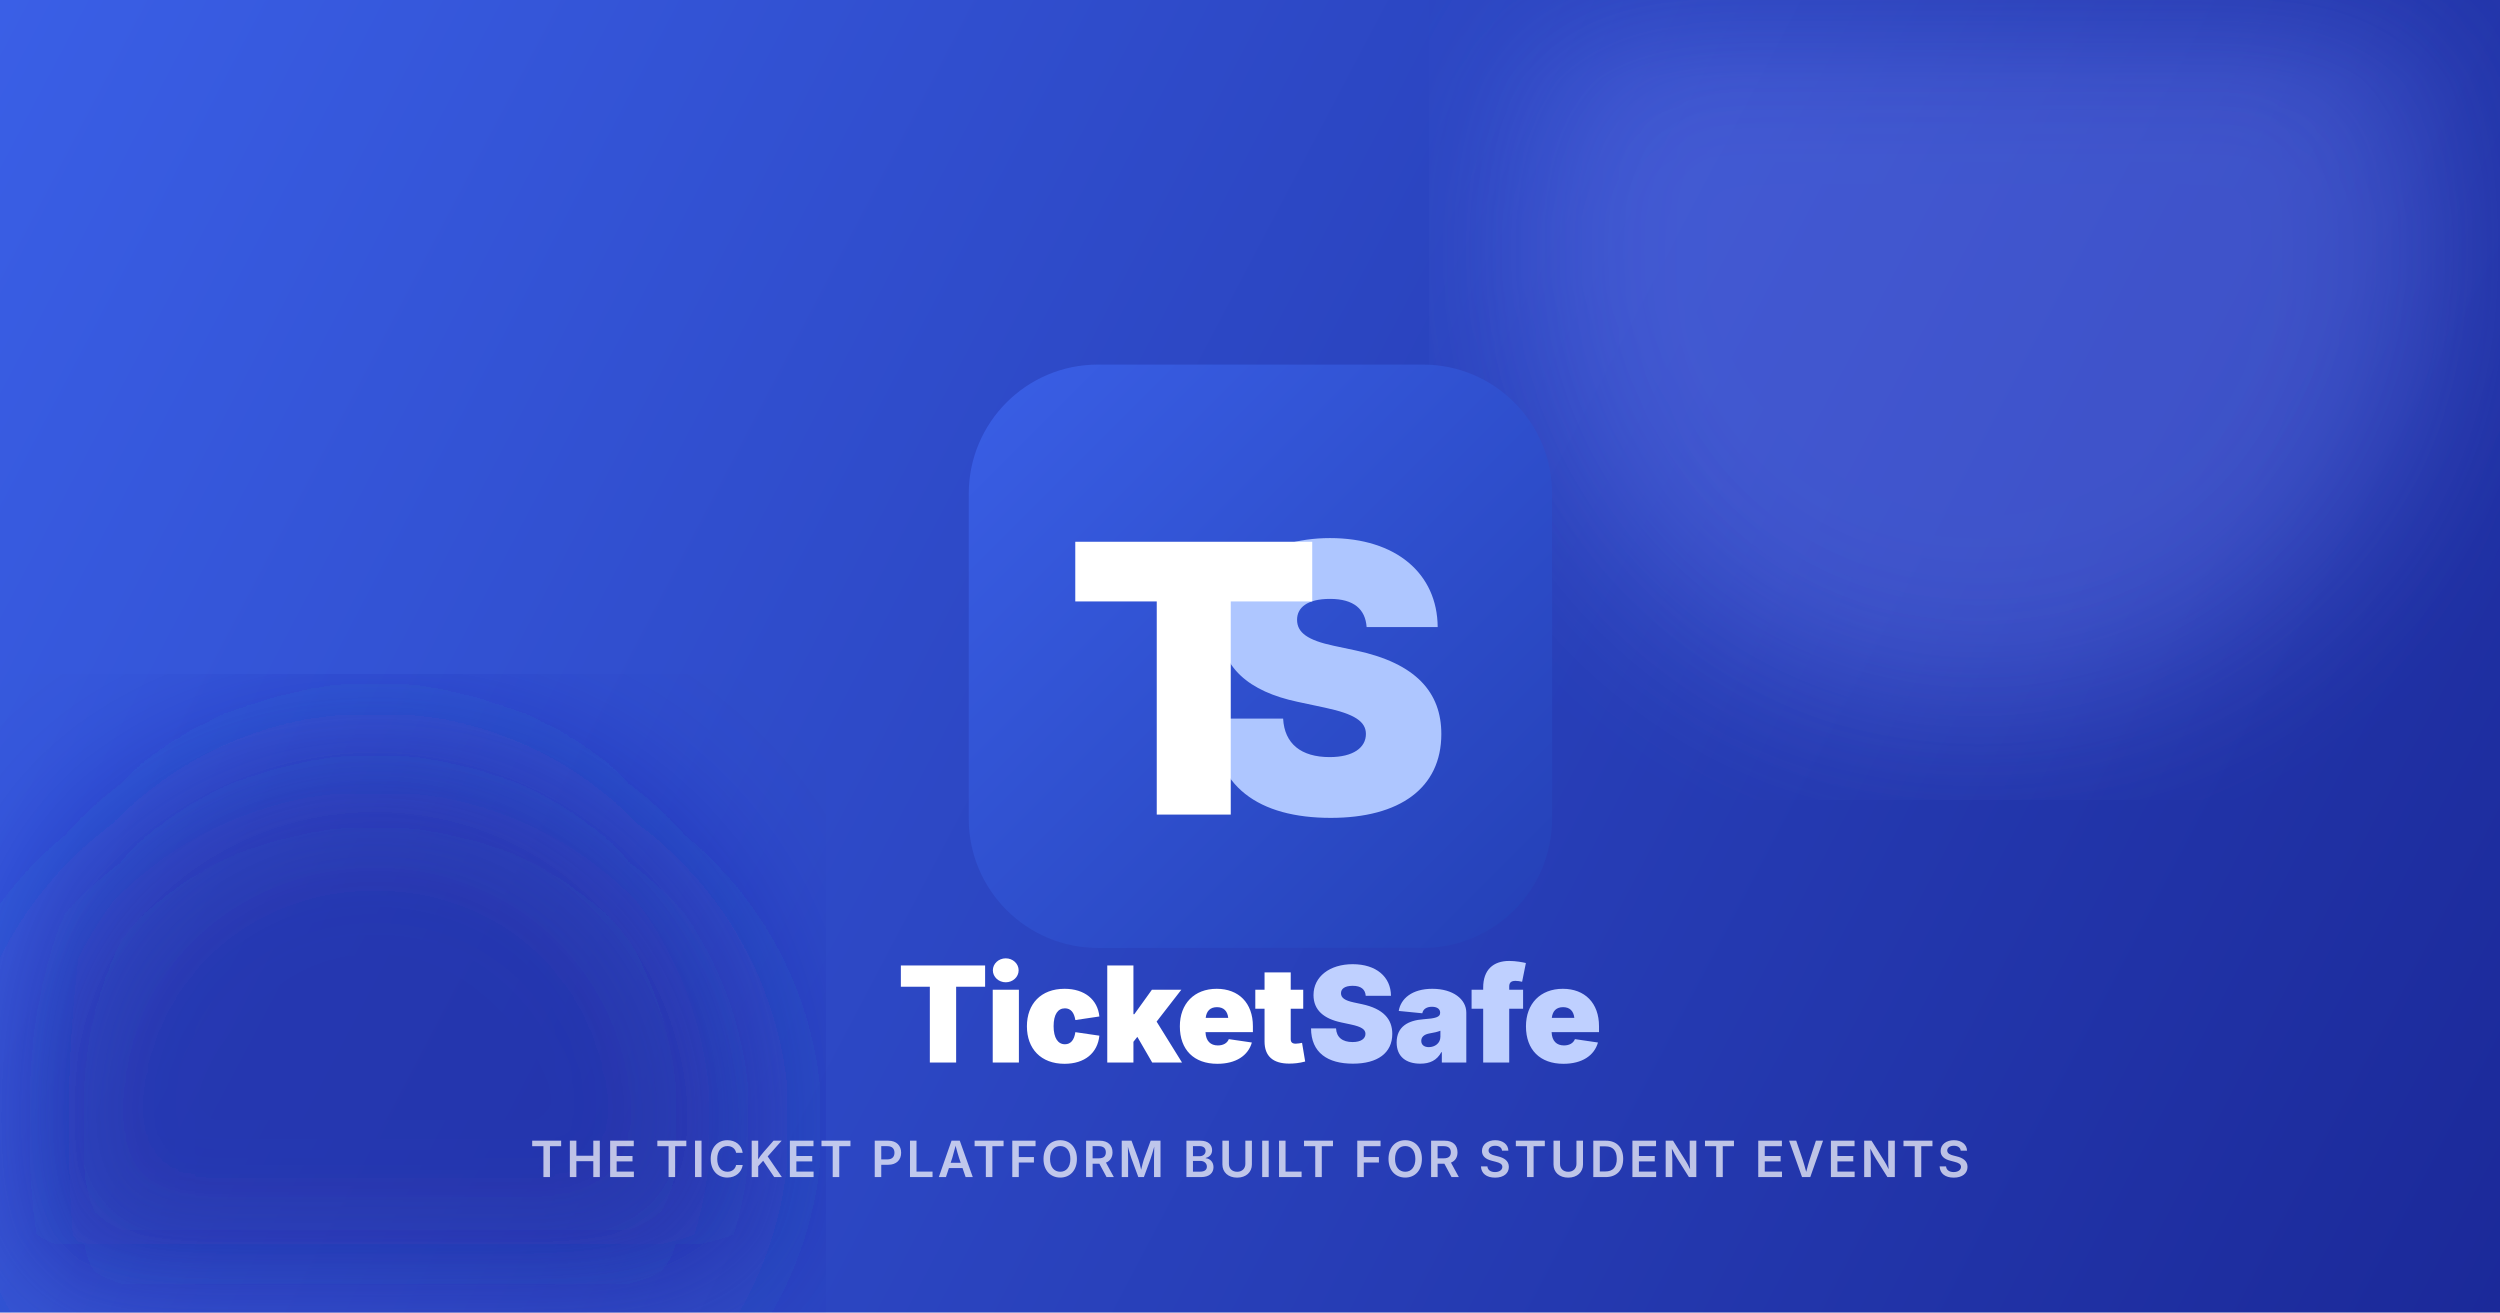
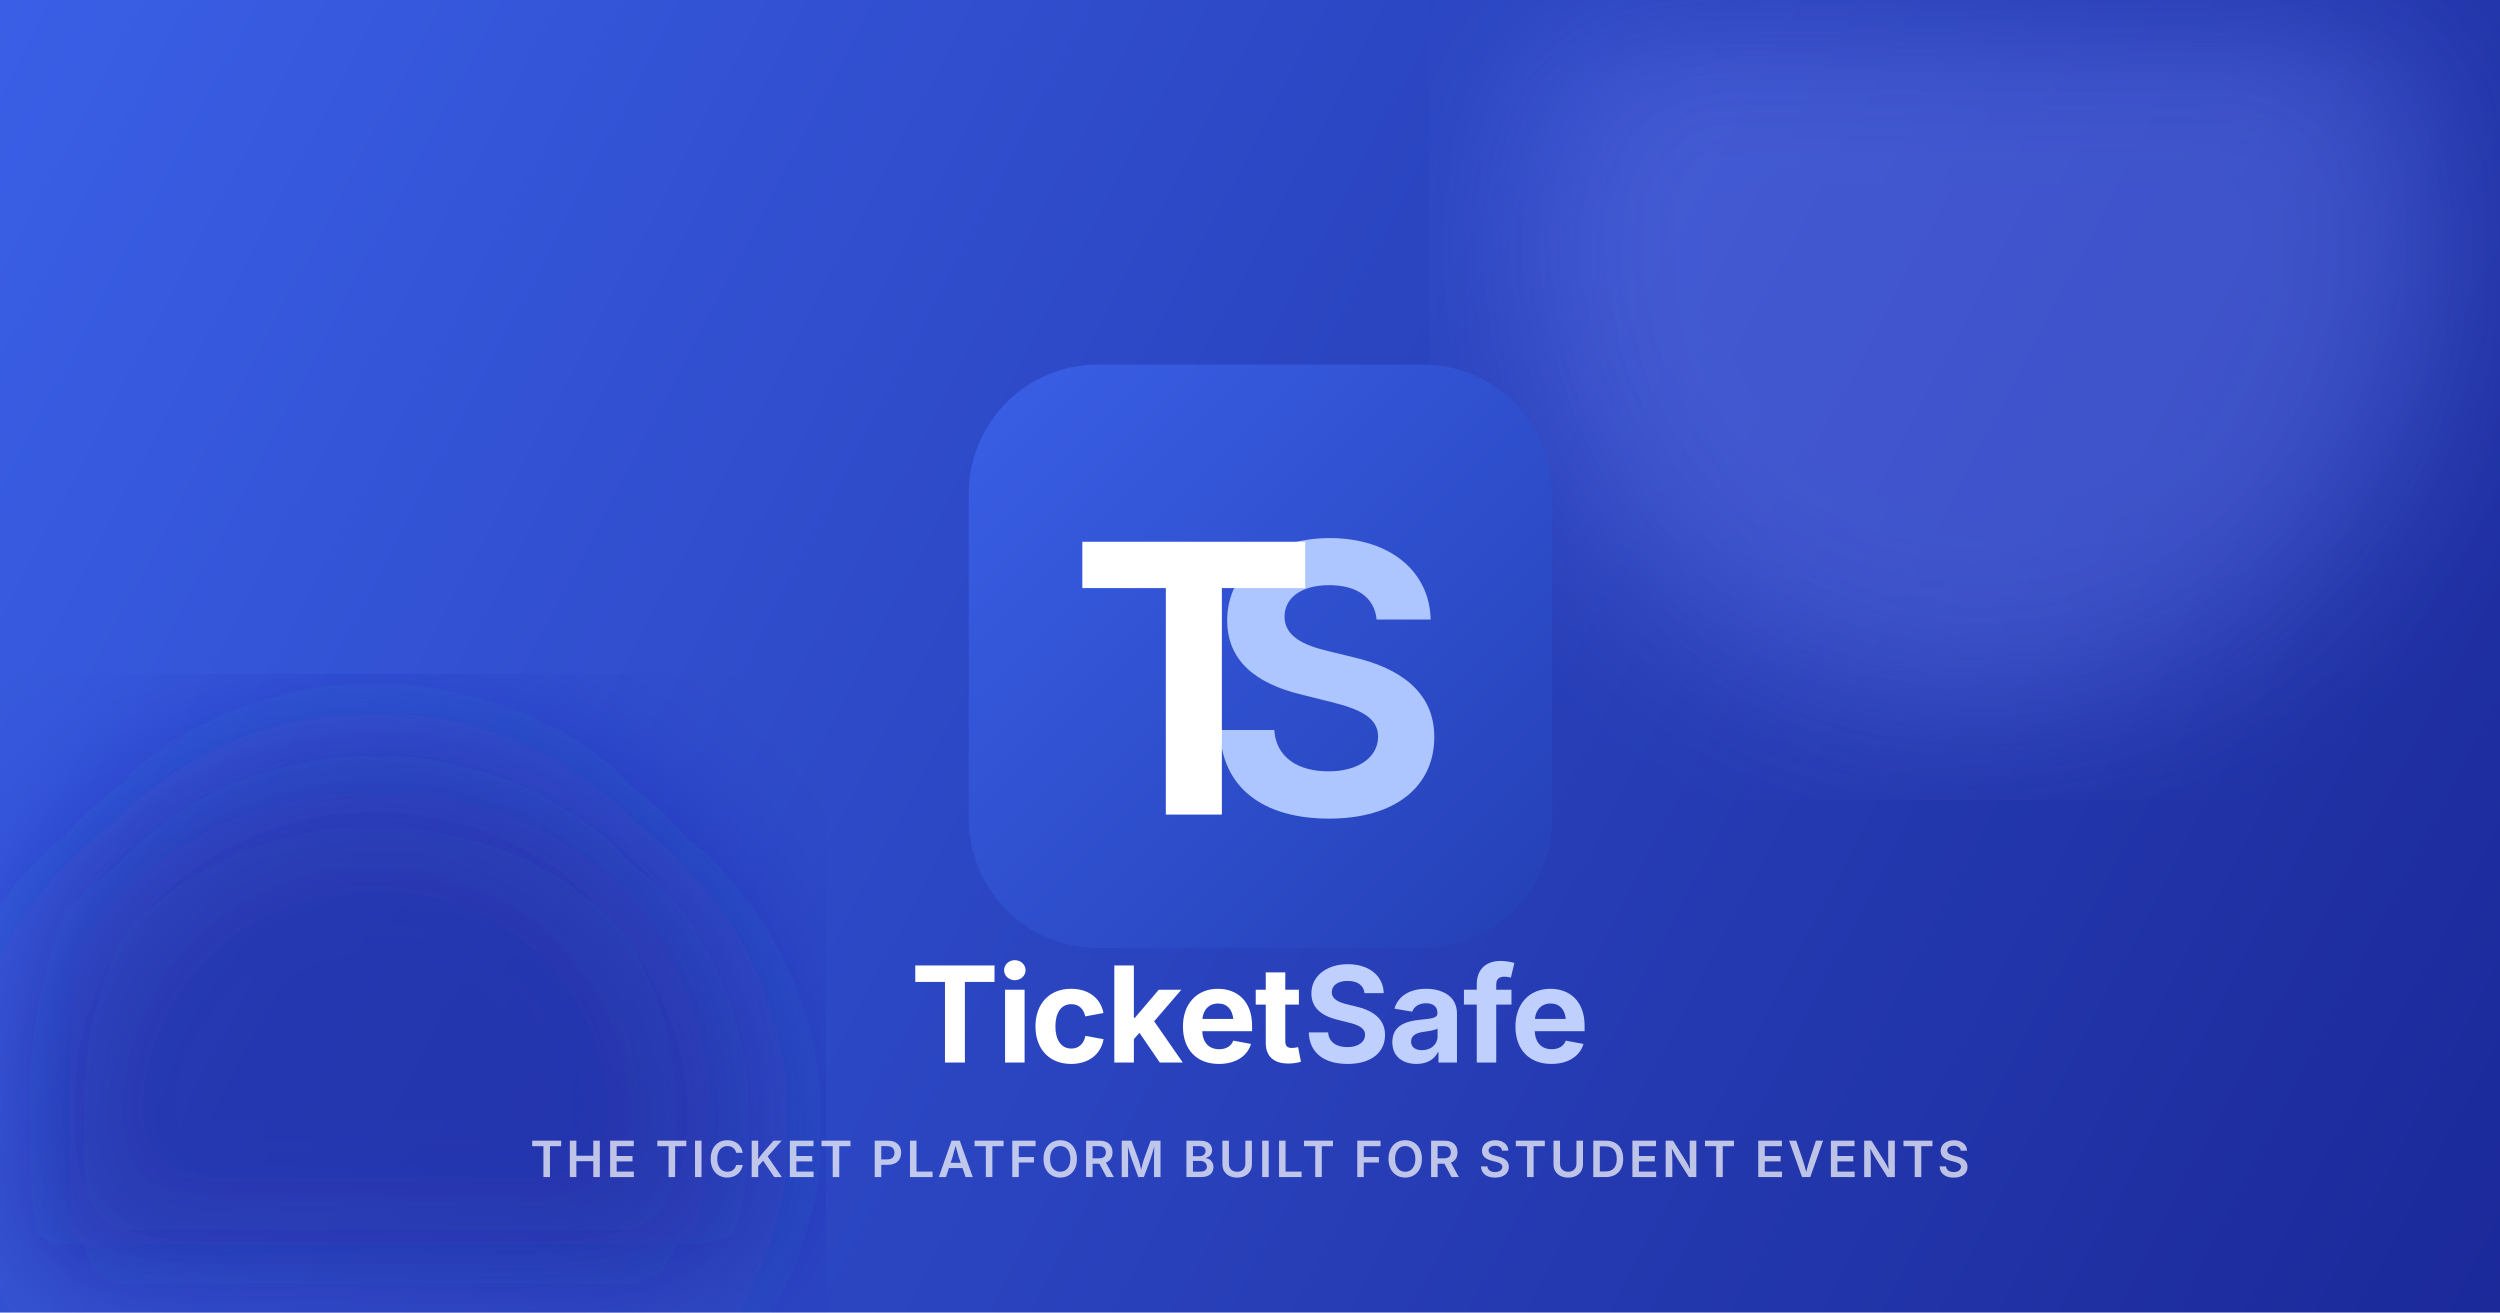
<svg xmlns="http://www.w3.org/2000/svg" viewBox="0 0 1200 630">
  <defs>
    <linearGradient id="bgGrad" x1="0" y1="0" x2="1200" y2="630" gradientUnits="userSpaceOnUse">
      <stop offset="0%" stop-color="#3a5fe6" />
      <stop offset="100%" stop-color="#1B2999" />
    </linearGradient>
    <linearGradient id="iconGrad" x1="0" y1="0" x2="280" y2="280" gradientUnits="userSpaceOnUse">
      <stop offset="0%" stop-color="#3a5fe6" />
      <stop offset="100%" stop-color="#2440b6" />
    </linearGradient>
    <filter id="soft" x="-10%" y="-10%" width="120%" height="120%">
      <feGaussianBlur stdDeviation="40" />
    </filter>
  </defs>
  <rect width="1200" height="630" fill="url(#bgGrad)" />
  <circle cx="950" cy="120" r="220" fill="#7488FF" fill-opacity="0.35" filter="url(#soft)" />
  <circle cx="180" cy="540" r="180" fill="#1B2999" fill-opacity="0.6" filter="url(#soft)" />
  <g transform="translate(465 175)">
    <rect width="280" height="280" rx="62" fill="url(#iconGrad)" />
-     <text x="172" y="216" font-family="-apple-system, BlinkMacSystemFont, 'Segoe UI', Inter, system-ui, sans-serif" font-size="180" font-weight="900" fill="#aec6ff" text-anchor="middle" letter-spacing="-0.04em">S</text>
-     <text x="108" y="216" font-family="-apple-system, BlinkMacSystemFont, 'Segoe UI', Inter, system-ui, sans-serif" font-size="180" font-weight="900" fill="white" text-anchor="middle" letter-spacing="-0.04em">T</text>
+     <text x="172" y="216" font-family="-apple-system, BlinkMacSystemFont, 'Segoe UI', Inter, system-ui, sans-serif" font-size="180" font-weight="700" fill="#aec6ff" text-anchor="middle" letter-spacing="-0.04em">S</text>
+     <text x="108" y="216" font-family="-apple-system, BlinkMacSystemFont, 'Segoe UI', Inter, system-ui, sans-serif" font-size="180" font-weight="700" fill="white" text-anchor="middle" letter-spacing="-0.04em">T</text>
  </g>
-   <text x="600" y="510" font-family="-apple-system, BlinkMacSystemFont, 'Segoe UI', Inter, system-ui, sans-serif" font-size="64" font-weight="900" fill="white" text-anchor="middle" letter-spacing="-0.02em">
+   <text x="600" y="510" font-family="-apple-system, BlinkMacSystemFont, 'Segoe UI', Inter, system-ui, sans-serif" font-size="64" font-weight="700" fill="white" text-anchor="middle" letter-spacing="-0.02em">
    Ticket<tspan fill="#BFD0FF">Safe</tspan>
  </text>
  <text x="600" y="565" font-family="-apple-system, BlinkMacSystemFont, 'Segoe UI', Inter, system-ui, sans-serif" font-size="24" font-weight="600" fill="white" fill-opacity="0.7" text-anchor="middle" letter-spacing="0.06em">
    THE TICKET PLATFORM BUILT FOR STUDENT EVENTS
  </text>
</svg>
